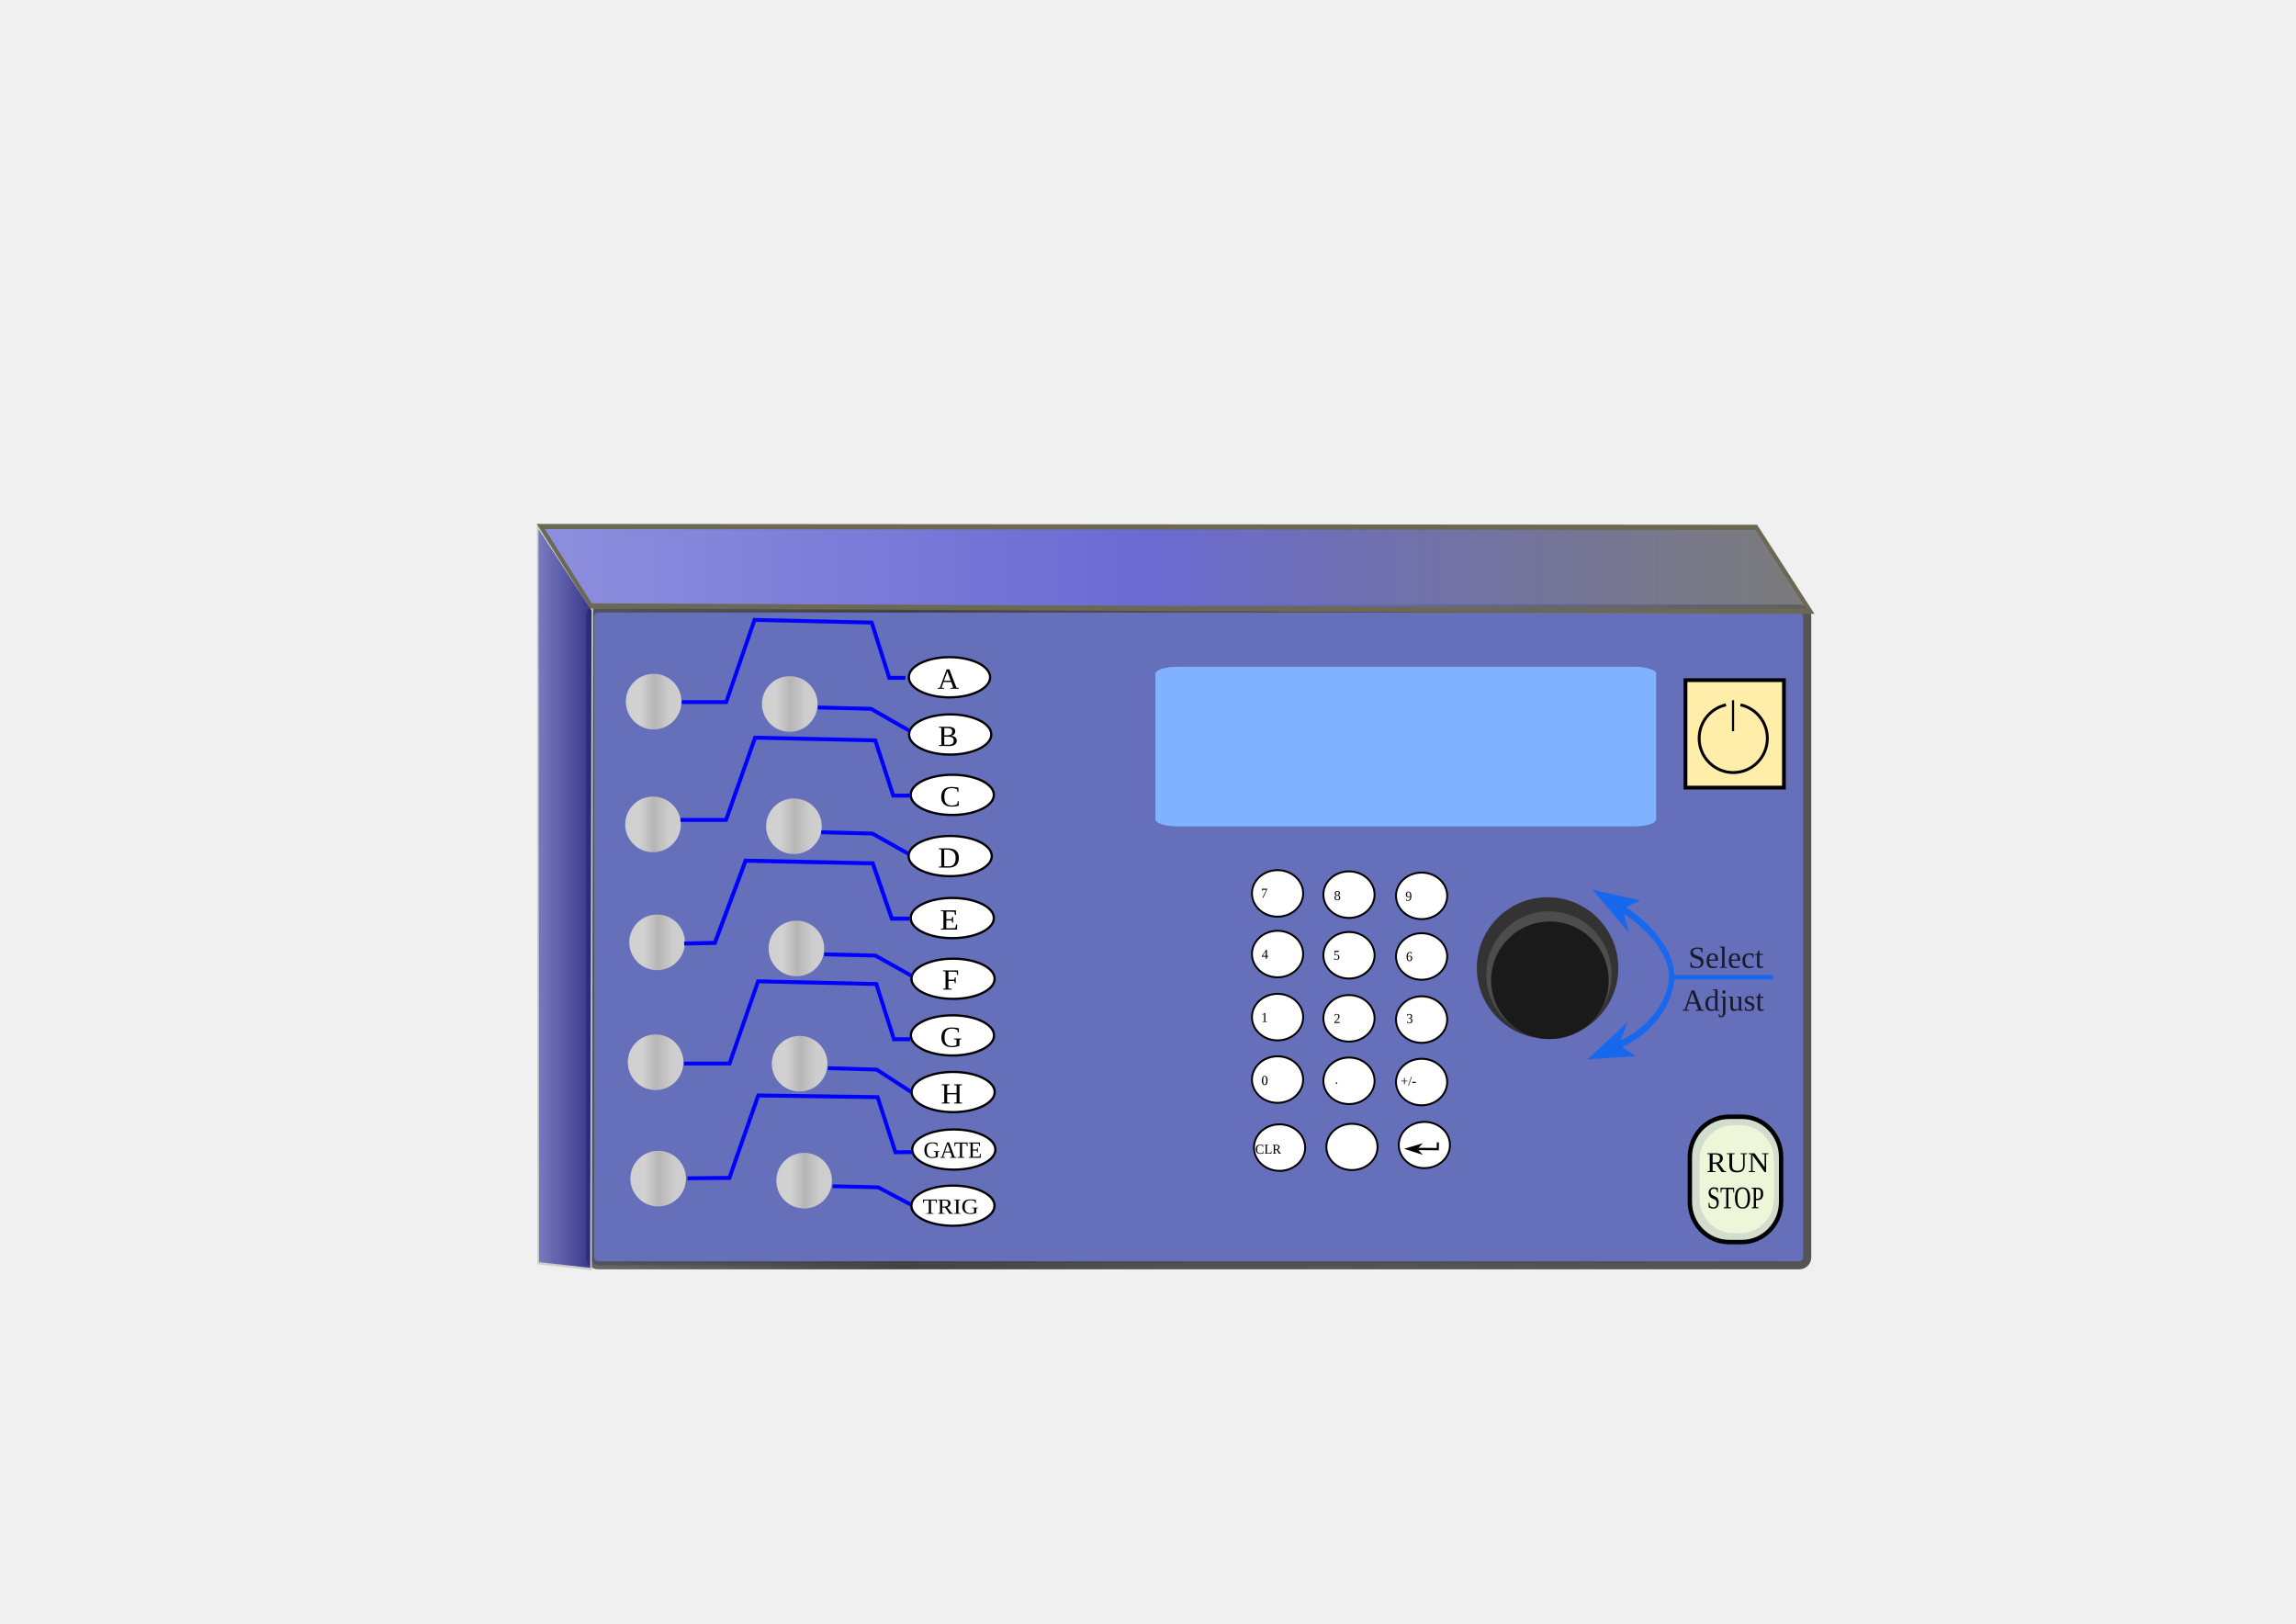
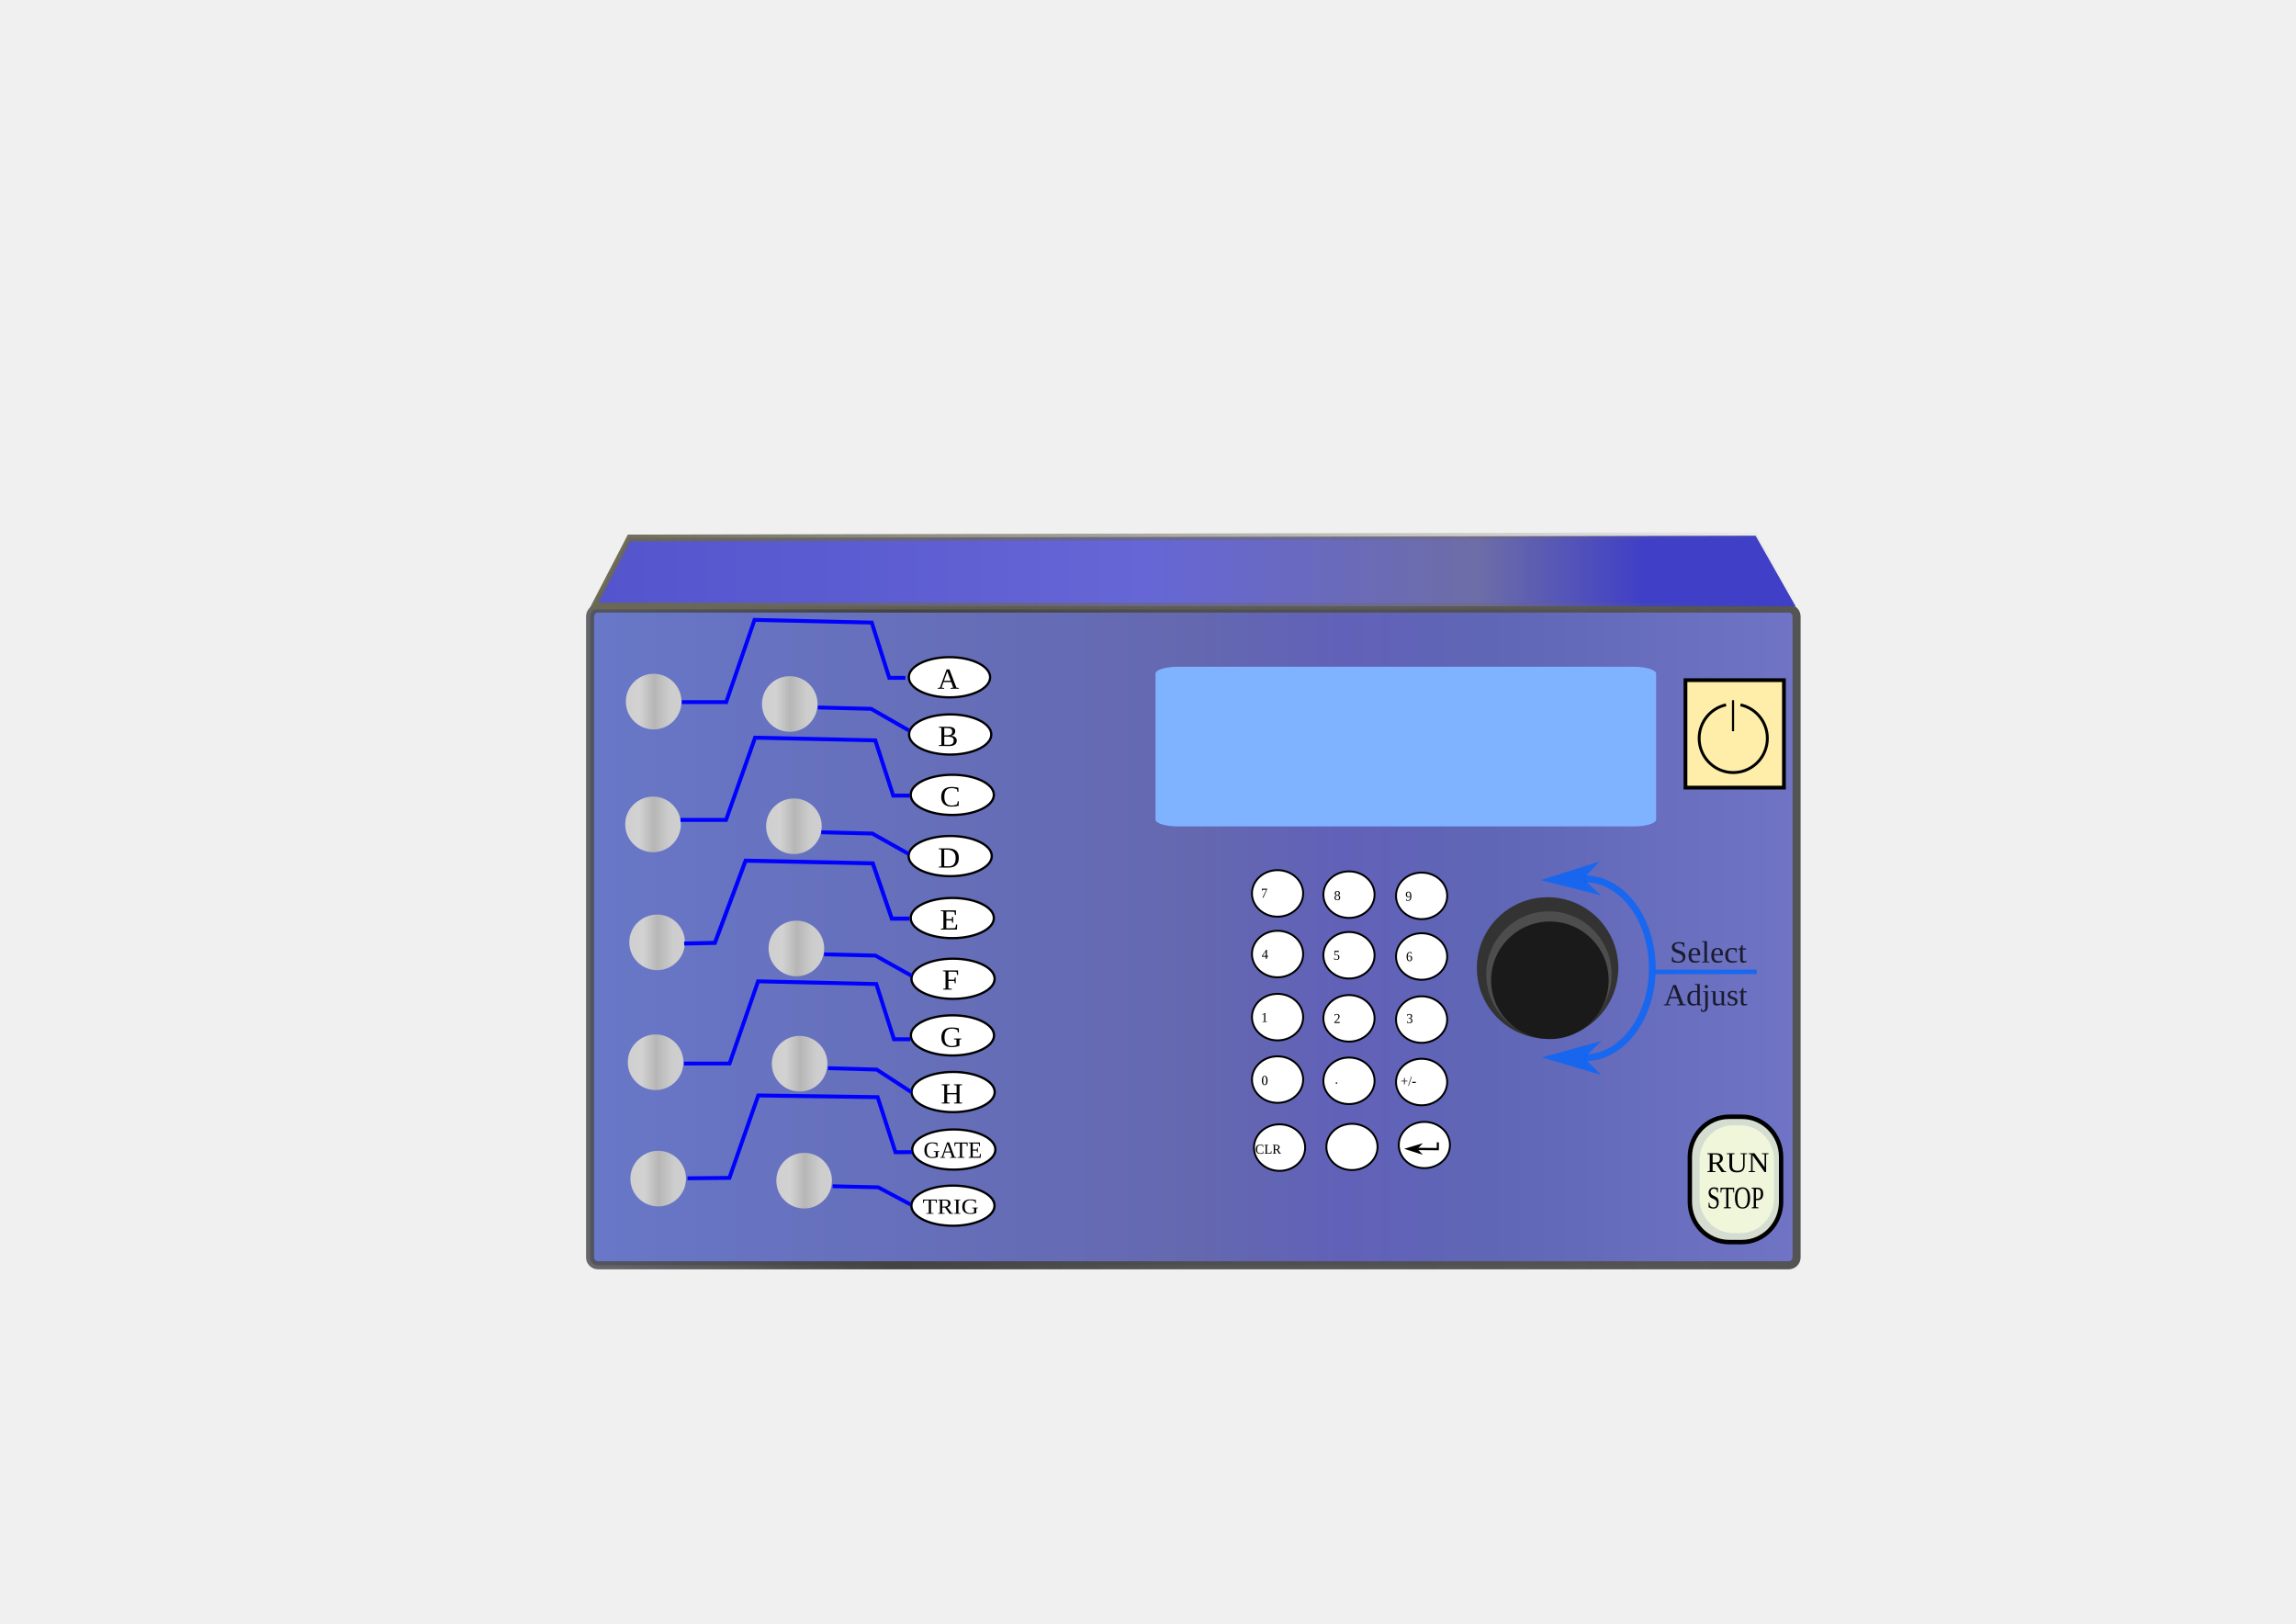
<svg xmlns="http://www.w3.org/2000/svg" xmlns:xlink="http://www.w3.org/1999/xlink" width="297mm" height="210mm" viewBox="0 0 1122.52 793.701" version="1.1" id="schematic-window" xml:space="preserve">
  <defs id="defs1">
+     <linearGradient id="linearGradient3">
+       <stop style="stop-color:#6b6854;stop-opacity:1;" offset="0" id="stop4" />
+       <stop style="stop-color:#6b6854;stop-opacity:0;" offset="1" id="stop5" />
+     </linearGradient>
+     <linearGradient id="linearGradient18">
+       <stop style="stop-color:#4558bd;stop-opacity:1;" offset="0" id="stop18" />
+       <stop style="stop-color:#40459e;stop-opacity:1;" offset="0.5" id="stop20" />
+       <stop style="stop-color:#3c3caa;stop-opacity:1;" offset="0.625" id="stop22" />
+       <stop style="stop-color:#3a43a6;stop-opacity:1;" offset="0.75" id="stop21" />
+       <stop style="stop-color:#5054ba;stop-opacity:1;" offset="1" id="stop19" />
+     </linearGradient>
    <linearGradient id="linearGradient12">
-       <stop style="stop-color:#9292df;stop-opacity:1;" offset="0" id="stop12" />
-       <stop style="stop-color:#6a6ad3;stop-opacity:1;" offset="0.5" id="stop16" />
-       <stop style="stop-color:#626262;stop-opacity:0.819;" offset="1" id="stop13" />
-     </linearGradient>
-     <linearGradient id="linearGradient10">
-       <stop style="stop-color:#9090df;stop-opacity:1;" offset="0" id="stop10" />
-       <stop style="stop-color:#6868d4;stop-opacity:0.498;" offset="0.5" id="stop17" />
-       <stop style="stop-color:#22227c;stop-opacity:0.906;" offset="1" id="stop11" />
+       <stop style="stop-color:#5050cc;stop-opacity:1;" offset="0" id="stop12" />
+       <stop style="stop-color:#6666d6;stop-opacity:1;" offset="0.5" id="stop16" />
+       <stop style="stop-color:#6d6da7;stop-opacity:1;" offset="0.75" id="stop7" />
+       <stop style="stop-color:#3f3fc7;stop-opacity:1;" offset="0.875" id="stop8" />
    </linearGradient>
    <marker style="overflow:visible" id="marker40" refX="0" refY="0" orient="auto-start-reverse" markerWidth="1" markerHeight="1" viewBox="0 0 1 1" preserveAspectRatio="xMidYMid">
      <path style="fill:context-stroke;fill-rule:evenodd;stroke:none" d="M 0,0 5,-5 -12.5,0 5,5 Z" transform="scale(-0.5)" id="path40" />
    </marker>
-     <linearGradient id="linearGradient3">
-       <stop style="stop-color:#6a6a6a;stop-opacity:1;" offset="0" id="stop4" />
-       <stop style="stop-color:#cbcbcb;stop-opacity:1;" offset="0.5" id="stop6" />
-       <stop style="stop-color:#cdcdcd;stop-opacity:0.984;" offset="1" id="stop5" />
-     </linearGradient>
    <linearGradient id="linearGradient1">
      <stop style="stop-color:#4f4f4f;stop-opacity:0.85;" offset="0" id="stop1" />
      <stop style="stop-color:#434343;stop-opacity:1;" offset="0.25" id="stop15" />
      <stop style="stop-color:#4e4e4e;stop-opacity:0.961;" offset="0.5" id="stop3" />
      <stop style="stop-color:#545454;stop-opacity:1;" offset="1" id="stop2" />
    </linearGradient>
-     <linearGradient xlink:href="#linearGradient1" id="linearGradient2" x1="348.383" y1="513.366" x2="892.011" y2="513.366" gradientUnits="userSpaceOnUse" gradientTransform="matrix(1.095116,0,0,1.123407,-91.35504,-119.2038)" />
-     <linearGradient xlink:href="#linearGradient3" id="linearGradient5" x1="165.352" y1="416.812" x2="241.933" y2="416.812" gradientUnits="userSpaceOnUse" gradientTransform="matrix(1.78555,0,0,0.9209646,-190.1428,51.42631)" />
+     <linearGradient xlink:href="#linearGradient1" id="linearGradient2" x1="348.383" y1="513.366" x2="892.011" y2="513.366" gradientUnits="userSpaceOnUse" gradientTransform="matrix(1.085571,0,0,1.123468,-88.05276,-119.2348)" />
    <linearGradient xlink:href="#linearGradient64" id="linearGradient62" x1="245.16" y1="129.553" x2="252.354" y2="129.553" gradientUnits="userSpaceOnUse" spreadMethod="repeat" gradientTransform="matrix(3.77747,0,0,3.960815,-632.9454,-182.0122)" />
    <linearGradient id="linearGradient64">
      <stop style="stop-color:#d2d2d2;stop-opacity:1;" offset="0.251" id="stop62" />
      <stop style="stop-color:#b6b6b6;stop-opacity:1;" offset="0.511" id="stop63" />
      <stop style="stop-color:#cdcdcd;stop-opacity:1;" offset="0.795" id="stop64" />
    </linearGradient>
    <linearGradient xlink:href="#linearGradient64" id="linearGradient62-3" x1="245.16" y1="129.553" x2="252.354" y2="129.553" gradientUnits="userSpaceOnUse" spreadMethod="repeat" gradientTransform="matrix(3.77747,0,0,3.960815,-558.7858,-171.0375)" />
    <linearGradient xlink:href="#linearGradient64" id="linearGradient62-1" x1="245.16" y1="129.553" x2="252.354" y2="129.553" gradientUnits="userSpaceOnUse" spreadMethod="repeat" gradientTransform="matrix(3.779528,0,0,3.779528,-563.588,-119.054)" />
    <linearGradient xlink:href="#linearGradient64" id="linearGradient62-34" x1="245.16" y1="129.553" x2="252.354" y2="129.553" gradientUnits="userSpaceOnUse" spreadMethod="repeat" gradientTransform="matrix(3.779528,0,0,3.779528,-552.0365,-85.76037)" />
    <linearGradient xlink:href="#linearGradient64" id="linearGradient62-5" x1="245.16" y1="129.553" x2="252.354" y2="129.553" gradientUnits="userSpaceOnUse" spreadMethod="repeat" gradientTransform="matrix(3.77747,0,0,3.960815,-625.2891,-172.2558)" />
    <linearGradient xlink:href="#linearGradient64" id="linearGradient62-6" x1="245.16" y1="129.553" x2="252.354" y2="129.553" gradientUnits="userSpaceOnUse" spreadMethod="repeat" gradientTransform="matrix(3.779528,0,0,3.779528,-620.9173,-86.66504)" />
    <linearGradient xlink:href="#linearGradient64" id="linearGradient62-8" x1="245.16" y1="129.553" x2="252.354" y2="129.553" gradientUnits="userSpaceOnUse" spreadMethod="repeat" gradientTransform="matrix(3.779528,0,0,3.779528,-550.8339,-26.01833)" />
    <linearGradient xlink:href="#linearGradient64" id="linearGradient62-0" x1="245.16" y1="129.553" x2="252.354" y2="129.553" gradientUnits="userSpaceOnUse" spreadMethod="repeat" gradientTransform="matrix(3.779528,0,0,3.779528,-618.9293,-29.00631)" />
    <linearGradient xlink:href="#linearGradient64" id="linearGradient62-65" x1="245.16" y1="129.553" x2="252.354" y2="129.553" gradientUnits="userSpaceOnUse" spreadMethod="repeat" gradientTransform="matrix(3.779528,0,0,3.779528,-549.2467,30.31113)" />
    <linearGradient xlink:href="#linearGradient64" id="linearGradient62-02" x1="245.16" y1="129.553" x2="252.354" y2="129.553" gradientUnits="userSpaceOnUse" spreadMethod="repeat" gradientTransform="matrix(3.779528,0,0,3.779528,-619.6595,29.60474)" />
    <linearGradient xlink:href="#linearGradient64" id="linearGradient55" gradientUnits="userSpaceOnUse" gradientTransform="matrix(3.779528,0,0,3.779528,-547.0406,87.48024)" x1="245.16" y1="129.553" x2="252.354" y2="129.553" spreadMethod="repeat" />
    <linearGradient xlink:href="#linearGradient64" id="linearGradient56" gradientUnits="userSpaceOnUse" gradientTransform="matrix(3.779528,0,0,3.779528,-618.3959,86.48024)" x1="245.16" y1="129.553" x2="252.354" y2="129.553" spreadMethod="repeat" />
-     <linearGradient xlink:href="#linearGradient10" id="linearGradient11" x1="165.352" y1="416.812" x2="241.933" y2="416.812" gradientUnits="userSpaceOnUse" gradientTransform="matrix(1.78555,0,0,0.9209646,-190.1428,51.42631)" />
-     <linearGradient xlink:href="#linearGradient12" id="linearGradient13" x1="167.562" y1="270.375" x2="1054.162" y2="270.375" gradientUnits="userSpaceOnUse" gradientTransform="matrix(0.9796648,0,0,0.9586467,4.164975,13.12209)" />
+     <linearGradient xlink:href="#linearGradient18" id="linearGradient19" x1="286.523" y1="457.984" x2="885.525" y2="457.984" gradientUnits="userSpaceOnUse" gradientTransform="matrix(0.991284,0,0,1.000054,2.50603,-0.02456756)" />
+     <linearGradient xlink:href="#linearGradient12" id="linearGradient6" gradientUnits="userSpaceOnUse" gradientTransform="matrix(0.9790276,0,0,1.642772,4.393212,-219.6404)" x1="167.562" y1="270.375" x2="1054.162" y2="270.375" />
+     <linearGradient xlink:href="#linearGradient3" id="linearGradient7" gradientUnits="userSpaceOnUse" x1="224.004" y1="328.66" x2="1022.733" y2="328.66" gradientTransform="matrix(1.002405,0,0,1.686076,1.810823,-227.9146)" />
  </defs>
-   <rect style="fill:#444fad;fill-opacity:0.798;fill-rule:evenodd;stroke:url(#linearGradient2);stroke-width:3.967;stroke-dasharray:none" id="rect1" width="595.035" height="321.01" x="288.507" y="297.479" ry="3.864" />
+   <rect style="fill:url(#linearGradient19);fill-opacity:0.798;fill-rule:evenodd;stroke:url(#linearGradient2);stroke-width:3.95;stroke-dasharray:none" id="rect1" width="589.848" height="321.027" x="288.498" y="297.471" ry="3.864" />
  <g id="g54" transform="matrix(1.000545,0,0,0.9542299,5.017997,17.68272)">
    <g id="g53" transform="matrix(0.9773982,0,0,1.000624,0.9050532,-53.43665)">
      <ellipse style="fill:#ffffff;fill-opacity:1;stroke:#000000;stroke-width:0.242;stroke-dasharray:none;stroke-opacity:1;paint-order:markers fill stroke" id="ellipse61-9" cx="179.278" cy="99.697" rx="4.407" ry="2.169" transform="matrix(4.611464,0,0,4.743589,-358.1149,-91.31441)" />
      <text xml:space="preserve" style="font-size:15.015px;line-height:0;text-align:start;writing-mode:lr-tb;direction:ltr;text-anchor:start;opacity:1;fill:#000000;fill-opacity:1;fill-rule:evenodd;stroke:none;stroke-width:0.915;stroke-dasharray:none;stroke-opacity:1" x="462.588" y="387.493" id="text53" transform="translate(1.8836073e-6)">
        <tspan id="tspan53" x="462.588" y="387.493">A</tspan>
      </text>
    </g>
    <g id="g53-8" transform="matrix(0.9887273,0,0,1.000312,-4.057192,-24.00391)">
      <ellipse style="fill:#ffffff;fill-opacity:1;stroke:#000000;stroke-width:0.242;stroke-dasharray:none;stroke-opacity:1;paint-order:markers fill stroke" id="ellipse61-9-2" cx="179.278" cy="99.697" rx="4.407" ry="2.169" transform="matrix(4.611464,0,0,4.743589,-358.1149,-91.31441)" />
      <text xml:space="preserve" style="font-size:15.015px;line-height:0;text-align:start;writing-mode:lr-tb;direction:ltr;text-anchor:start;opacity:1;fill:#000000;fill-opacity:1;fill-rule:evenodd;stroke:none;stroke-width:0.915;stroke-dasharray:none;stroke-opacity:1" x="462.588" y="387.493" id="text53-5" transform="translate(1.8836073e-6)">
        <tspan id="tspan53-4" x="462.588" y="387.493">B</tspan>
      </text>
    </g>
    <g id="g53-6" transform="translate(-8.3124,7.045323)">
      <ellipse style="fill:#ffffff;fill-opacity:1;stroke:#000000;stroke-width:0.242;stroke-dasharray:none;stroke-opacity:1;paint-order:markers fill stroke" id="ellipse61-9-3" cx="179.278" cy="99.697" rx="4.407" ry="2.169" transform="matrix(4.611464,0,0,4.743589,-358.1149,-91.31441)" />
      <text xml:space="preserve" style="font-size:15.015px;line-height:0;text-align:start;writing-mode:lr-tb;direction:ltr;text-anchor:start;opacity:1;fill:#000000;fill-opacity:1;fill-rule:evenodd;stroke:none;stroke-width:0.915;stroke-dasharray:none;stroke-opacity:1" x="462.588" y="387.493" id="text53-3" transform="translate(1.8836073e-6)">
        <tspan id="tspan53-5" x="462.588" y="387.493">C</tspan>
      </text>
    </g>
    <g id="g53-2" transform="translate(-9.335516,38.39879)">
      <ellipse style="fill:#ffffff;fill-opacity:1;stroke:#000000;stroke-width:0.242;stroke-dasharray:none;stroke-opacity:1;paint-order:markers fill stroke" id="ellipse61-9-5" cx="179.278" cy="99.697" rx="4.407" ry="2.169" transform="matrix(4.611464,0,0,4.743589,-358.1149,-91.31441)" />
      <text xml:space="preserve" style="font-size:15.015px;line-height:0;text-align:start;writing-mode:lr-tb;direction:ltr;text-anchor:start;opacity:1;fill:#000000;fill-opacity:1;fill-rule:evenodd;stroke:none;stroke-width:0.915;stroke-dasharray:none;stroke-opacity:1" x="462.588" y="387.493" id="text53-36" transform="translate(1.8836073e-6)">
        <tspan id="tspan53-1" x="462.588" y="387.493">D</tspan>
      </text>
    </g>
    <g id="g53-4" transform="translate(-8.311324,70.15285)">
      <ellipse style="fill:#ffffff;fill-opacity:1;stroke:#000000;stroke-width:0.242;stroke-dasharray:none;stroke-opacity:1;paint-order:markers fill stroke" id="ellipse61-9-6" cx="179.278" cy="99.697" rx="4.407" ry="2.169" transform="matrix(4.611464,0,0,4.743589,-358.1149,-91.31441)" />
      <text xml:space="preserve" style="font-size:15.015px;line-height:0;text-align:start;writing-mode:lr-tb;direction:ltr;text-anchor:start;opacity:1;fill:#000000;fill-opacity:1;fill-rule:evenodd;stroke:none;stroke-width:0.915;stroke-dasharray:none;stroke-opacity:1" x="462.588" y="387.493" id="text53-2" transform="translate(1.8836073e-6)">
        <tspan id="tspan53-9" x="462.588" y="387.493">E</tspan>
      </text>
    </g>
    <g id="g53-64" transform="translate(-7.275753,100.9069)">
      <ellipse style="fill:#ffffff;fill-opacity:1;stroke:#000000;stroke-width:1.134;stroke-dasharray:none;stroke-opacity:1;paint-order:markers fill stroke" id="ellipse61-9-9" cx="467.959" cy="381.953" rx="20.323" ry="10.288" />
      <text xml:space="preserve" style="font-size:15.015px;line-height:0;text-align:start;writing-mode:lr-tb;direction:ltr;text-anchor:start;opacity:1;fill:#000000;fill-opacity:1;fill-rule:evenodd;stroke:none;stroke-width:0.915;stroke-dasharray:none;stroke-opacity:1" x="462.588" y="387.493" id="text53-29" transform="translate(1.8836073e-6)">
        <tspan id="tspan53-3" x="462.588" y="387.493">F</tspan>
      </text>
    </g>
    <g id="g53-9" transform="translate(-8.228803,130.2643)">
      <ellipse style="fill:#ffffff;fill-opacity:1;stroke:#000000;stroke-width:0.242;stroke-dasharray:none;stroke-opacity:1;paint-order:markers fill stroke" id="ellipse61-9-63" cx="179.278" cy="99.697" rx="4.407" ry="2.169" transform="matrix(4.611464,0,0,4.743589,-358.1149,-91.31441)" />
      <text xml:space="preserve" style="font-size:15.015px;line-height:0;text-align:start;writing-mode:lr-tb;direction:ltr;text-anchor:start;opacity:1;fill:#000000;fill-opacity:1;fill-rule:evenodd;stroke:none;stroke-width:0.915;stroke-dasharray:none;stroke-opacity:1" x="462.588" y="387.493" id="text53-4" transform="translate(1.8836073e-6)">
        <tspan id="tspan53-2" x="462.588" y="387.493">G</tspan>
      </text>
    </g>
    <g id="g53-93" transform="translate(-9.541943,190.4597)">
      <ellipse style="fill:#ffffff;fill-opacity:1;stroke:#000000;stroke-width:1.134;stroke-dasharray:none;stroke-opacity:1;paint-order:markers fill stroke" id="ellipse61-9-0" cx="470.593" cy="379.882" rx="20.323" ry="10.288" />
      <text xml:space="preserve" style="font-size:11.565px;line-height:0;text-align:start;writing-mode:lr-tb;direction:ltr;text-anchor:start;opacity:1;fill:#000000;fill-opacity:1;fill-rule:evenodd;stroke:none;stroke-width:0.704;stroke-dasharray:none;stroke-opacity:1" x="470.827" y="371.824" id="text53-77" transform="scale(0.9680028,1.033055)">
        <tspan id="tspan53-8" x="470.827" y="371.824" style="stroke-width:0.704">GATE</tspan>
      </text>
    </g>
    <g id="g53-93-6" transform="translate(-9.960926,219.2147)">
      <ellipse style="fill:#ffffff;fill-opacity:1;stroke:#000000;stroke-width:1.134;stroke-dasharray:none;stroke-opacity:1;paint-order:markers fill stroke" id="ellipse61-9-0-1" cx="470.593" cy="379.882" rx="20.323" ry="10.288" />
      <text xml:space="preserve" style="font-size:11.437px;line-height:0;text-align:start;writing-mode:lr-tb;direction:ltr;text-anchor:start;opacity:1;fill:#000000;fill-opacity:1;fill-rule:evenodd;stroke:none;stroke-width:0.697;stroke-dasharray:none;stroke-opacity:1" x="444.182" y="394.045" id="text53-77-1" transform="scale(1.026053,0.9746086)">
        <tspan id="tspan53-8-1" x="444.182" y="394.045" style="stroke-width:0.697">TRIG</tspan>
      </text>
    </g>
    <g id="g53-81" transform="translate(-7.899621,159.2731)">
      <ellipse style="fill:#ffffff;fill-opacity:1;stroke:#000000;stroke-width:0.242;stroke-dasharray:none;stroke-opacity:1;paint-order:markers fill stroke" id="ellipse61-9-25" cx="179.278" cy="99.697" rx="4.407" ry="2.169" transform="matrix(4.611464,0,0,4.743589,-358.1149,-91.31441)" />
      <text xml:space="preserve" style="font-size:15.015px;line-height:0;text-align:start;writing-mode:lr-tb;direction:ltr;text-anchor:start;opacity:1;fill:#000000;fill-opacity:1;fill-rule:evenodd;stroke:none;stroke-width:0.915;stroke-dasharray:none;stroke-opacity:1" x="462.588" y="387.493" id="text53-7" transform="translate(1.8836073e-6)">
        <tspan id="tspan53-44" x="462.588" y="387.493">H</tspan>
      </text>
    </g>
    <ellipse style="fill:url(#linearGradient62-3);fill-opacity:1;stroke:none;stroke-width:0.774;stroke-dasharray:none;stroke-opacity:1;paint-order:markers fill stroke" id="path61-5" cx="380.885" cy="342.098" rx="13.587" ry="14.247" />
    <ellipse style="fill:url(#linearGradient62-5);fill-opacity:1;stroke:none;stroke-width:0.774;stroke-dasharray:none;stroke-opacity:1;paint-order:markers fill stroke" id="path61" cx="314.382" cy="340.879" rx="13.587" ry="14.247" />
  </g>
  <g id="layer1">
    <g id="g105" transform="matrix(0.7499625,0,0,1.098761,108.0079,-70.55813)" style="stroke:#e3e2db;stroke-opacity:1">
-       <path style="fill:url(#linearGradient11);fill-opacity:1;fill-rule:evenodd;stroke:url(#linearGradient5);stroke-width:1.034" d="m 206.508,298.395 0.369,327.789 34.367,2.613 0.871,-293.305 z" id="path1" />
-       <path style="stroke:#6b6854;stroke-opacity:1;fill:url(#linearGradient13);fill-opacity:1;stroke-width:2.299;paint-order:fill markers stroke" d="m 208.532,298.446 32.723,35.312 794.951,2.423 -35.263,-37.368 z" id="path18" transform="translate(3.3878511e-6)" />
+       <path style="fill:url(#linearGradient6);fill-opacity:1;stroke:url(#linearGradient7);stroke-width:3.009;stroke-opacity:1;paint-order:fill markers stroke" d="m 266.006,303.557 -22.986,30.272 783.564,0.136 -26.109,-31.427 z" id="path18-8-1" />
    </g>
    <path d="m 575.793,325.935 c -6.024,0 -10.874,1.516 -10.874,3.398 v 71.232 c 0,1.882 4.85,3.398 10.874,3.398 h 223.021 c 6.024,0 10.874,-1.516 10.874,-3.398 v -71.232 c 0,-1.882 -4.85,-3.398 -10.874,-3.398 z" style="fill:#80b3ff;stroke-width:0.523;paint-order:markers fill stroke" id="path6" />
    <g id="g66" transform="matrix(4.611464,0,0,4.74359,-358.1149,-91.31441)">
      <ellipse style="opacity:1;fill:#ffffff;fill-opacity:1;stroke:#000000;stroke-width:0.2;stroke-dasharray:none;stroke-opacity:1;paint-order:markers fill stroke" id="ellipse50" cx="213.103" cy="124.063" rx="2.713" ry="2.398" />
      <ellipse style="opacity:1;fill:#ffffff;fill-opacity:1;stroke:#000000;stroke-width:0.2;stroke-dasharray:none;stroke-opacity:1;paint-order:markers fill stroke" id="ellipse51" cx="220.675" cy="124.189" rx="2.713" ry="2.398" />
      <ellipse style="opacity:1;fill:#ffffff;fill-opacity:1;stroke:#000000;stroke-width:0.2;stroke-dasharray:none;stroke-opacity:1;paint-order:markers fill stroke" id="ellipse52" cx="228.374" cy="124.315" rx="2.713" ry="2.398" />
      <ellipse style="opacity:1;fill:#ffffff;fill-opacity:1;stroke:#000000;stroke-width:0.2;stroke-dasharray:none;stroke-opacity:1;paint-order:markers fill stroke" id="ellipse53" cx="213.103" cy="130.499" rx="2.713" ry="2.398" />
      <ellipse style="opacity:1;fill:#ffffff;fill-opacity:1;stroke:#000000;stroke-width:0.2;stroke-dasharray:none;stroke-opacity:1;paint-order:markers fill stroke" id="ellipse54" cx="220.675" cy="130.626" rx="2.713" ry="2.398" />
      <ellipse style="opacity:1;fill:#ffffff;fill-opacity:1;stroke:#000000;stroke-width:0.2;stroke-dasharray:none;stroke-opacity:1;paint-order:markers fill stroke" id="ellipse55" cx="228.374" cy="130.752" rx="2.713" ry="2.398" />
      <ellipse style="opacity:1;fill:#ffffff;fill-opacity:1;stroke:#000000;stroke-width:0.2;stroke-dasharray:none;stroke-opacity:1;paint-order:markers fill stroke" id="ellipse56" cx="213.103" cy="117.563" rx="2.713" ry="2.398" />
      <ellipse style="opacity:1;fill:#ffffff;fill-opacity:1;stroke:#000000;stroke-width:0.2;stroke-dasharray:none;stroke-opacity:1;paint-order:markers fill stroke" id="ellipse57" cx="220.675" cy="117.689" rx="2.713" ry="2.398" />
      <ellipse style="opacity:1;fill:#ffffff;fill-opacity:1;stroke:#000000;stroke-width:0.2;stroke-dasharray:none;stroke-opacity:1;paint-order:markers fill stroke" id="ellipse58" cx="228.374" cy="117.815" rx="2.713" ry="2.398" />
      <ellipse style="opacity:1;fill:#ffffff;fill-opacity:1;stroke:#000000;stroke-width:0.2;stroke-dasharray:none;stroke-opacity:1;paint-order:markers fill stroke" id="ellipse59" cx="213.103" cy="111.316" rx="2.713" ry="2.398" />
      <ellipse style="opacity:1;fill:#ffffff;fill-opacity:1;stroke:#000000;stroke-width:0.2;stroke-dasharray:none;stroke-opacity:1;paint-order:markers fill stroke" id="ellipse60" cx="220.675" cy="111.442" rx="2.713" ry="2.398" />
      <ellipse style="opacity:1;fill:#ffffff;fill-opacity:1;stroke:#000000;stroke-width:0.2;stroke-dasharray:none;stroke-opacity:1;paint-order:markers fill stroke" id="ellipse61" cx="228.374" cy="111.568" rx="2.713" ry="2.398" />
      <ellipse style="fill:#ffffff;fill-opacity:1;stroke:#000000;stroke-width:0.2;stroke-dasharray:none;stroke-opacity:1;paint-order:markers fill stroke" id="ellipse61-6" cx="213.315" cy="137.507" rx="2.713" ry="2.398" />
      <text xml:space="preserve" style="font-size:1.411px;text-align:center;writing-mode:lr-tb;direction:ltr;text-anchor:middle;fill:#000000;fill-opacity:1;stroke:none;stroke-width:0.2;stroke-dasharray:none;stroke-opacity:1;paint-order:markers fill stroke" x="213.343" y="138.14" id="text84-2">
        <tspan id="tspan84-9" style="stroke-width:0.2" x="213.343" y="138.14">CLR</tspan>
      </text>
      <g id="g1" transform="translate(-7.522351,26.07329)">
        <text xml:space="preserve" style="font-size:1.411px;text-align:center;writing-mode:lr-tb;direction:ltr;text-anchor:middle;opacity:1;fill:#000000;fill-opacity:1;stroke:none;stroke-width:0.2;stroke-dasharray:none;stroke-opacity:1;paint-order:markers fill stroke" x="228.238" y="112.067" id="text84-9">
          <tspan id="tspan84-8" style="stroke-width:0.2" x="228.238" y="112.067">9</tspan>
        </text>
      </g>
      <ellipse style="fill:#ffffff;fill-opacity:1;stroke:#000000;stroke-width:0.932;stroke-dasharray:none;stroke-opacity:1;paint-order:markers fill stroke" id="ellipse61-1" cx="660.975" cy="560.638" rx="12.514" ry="11.303" transform="matrix(0.2168509,0,0,0.2108108,77.65752,19.25007)" />
      <ellipse style="fill:#ffffff;fill-opacity:1;stroke:#000000;stroke-width:0.932;stroke-dasharray:none;stroke-opacity:1;paint-order:markers fill stroke" id="ellipse61-63" cx="696.372" cy="559.706" rx="12.514" ry="11.303" transform="matrix(0.2168509,0,0,0.2108108,77.65752,19.25007)" />
      <text xml:space="preserve" style="font-size:1.411px;text-align:center;writing-mode:lr-tb;direction:ltr;text-anchor:middle;opacity:1;fill:#000000;fill-opacity:1;stroke:none;stroke-width:0.2;stroke-dasharray:none;stroke-opacity:1;paint-order:markers fill stroke" x="212.978" y="131.053" id="text73">
        <tspan id="tspan73" style="stroke-width:0.2" x="212.978" y="131.053">0</tspan>
      </text>
      <text xml:space="preserve" style="font-size:1.411px;text-align:center;writing-mode:lr-tb;direction:ltr;text-anchor:middle;opacity:1;fill:#000000;fill-opacity:1;stroke:none;stroke-width:0.2;stroke-dasharray:none;stroke-opacity:1;paint-order:markers fill stroke" x="220.586" y="130.919" id="text74">
        <tspan id="tspan74" style="stroke-width:0.2" x="220.586" y="130.919">.</tspan>
      </text>
      <text xml:space="preserve" style="font-size:1.411px;text-align:center;writing-mode:lr-tb;direction:ltr;text-anchor:middle;opacity:1;fill:#000000;fill-opacity:1;stroke:none;stroke-width:0.2;stroke-dasharray:none;stroke-opacity:1;paint-order:markers fill stroke" x="228.216" y="131.12" id="text75">
        <tspan id="tspan75" style="stroke-width:0.2" x="228.216" y="131.12">+/-</tspan>
      </text>
      <text xml:space="preserve" style="font-size:1.411px;text-align:center;writing-mode:lr-tb;direction:ltr;text-anchor:middle;opacity:1;fill:#000000;fill-opacity:1;stroke:none;stroke-width:0.2;stroke-dasharray:none;stroke-opacity:1;paint-order:markers fill stroke" x="212.956" y="124.561" id="text76">
        <tspan id="tspan76" style="stroke-width:0.2" x="212.956" y="124.561">1</tspan>
      </text>
      <text xml:space="preserve" style="font-size:1.411px;text-align:center;writing-mode:lr-tb;direction:ltr;text-anchor:middle;opacity:1;fill:#000000;fill-opacity:1;stroke:none;stroke-width:0.2;stroke-dasharray:none;stroke-opacity:1;paint-order:markers fill stroke" x="220.653" y="124.672" id="text77">
        <tspan id="tspan77" style="stroke-width:0.2" x="220.653" y="124.672">2</tspan>
      </text>
      <text xml:space="preserve" style="font-size:1.411px;text-align:center;writing-mode:lr-tb;direction:ltr;text-anchor:middle;opacity:1;fill:#000000;fill-opacity:1;stroke:none;stroke-width:0.2;stroke-dasharray:none;stroke-opacity:1;paint-order:markers fill stroke" x="228.35" y="124.672" id="text78">
        <tspan id="tspan78" style="stroke-width:0.2" x="228.35" y="124.672">3</tspan>
      </text>
      <text xml:space="preserve" style="font-size:1.411px;text-align:center;writing-mode:lr-tb;direction:ltr;text-anchor:middle;opacity:1;fill:#000000;fill-opacity:1;stroke:none;stroke-width:0.2;stroke-dasharray:none;stroke-opacity:1;paint-order:markers fill stroke" x="213" y="118.046" id="text79">
        <tspan id="tspan79" style="stroke-width:0.2" x="213" y="118.046">4</tspan>
      </text>
      <text xml:space="preserve" style="font-size:1.411px;text-align:center;writing-mode:lr-tb;direction:ltr;text-anchor:middle;opacity:1;fill:#000000;fill-opacity:1;stroke:none;stroke-width:0.2;stroke-dasharray:none;stroke-opacity:1;paint-order:markers fill stroke" x="220.608" y="118.157" id="text80">
        <tspan id="tspan80" style="stroke-width:0.2" x="220.608" y="118.157">5</tspan>
      </text>
      <text xml:space="preserve" style="font-size:1.411px;text-align:center;writing-mode:lr-tb;direction:ltr;text-anchor:middle;opacity:1;fill:#000000;fill-opacity:1;stroke:none;stroke-width:0.2;stroke-dasharray:none;stroke-opacity:1;paint-order:markers fill stroke" x="228.305" y="118.291" id="text81">
        <tspan id="tspan81" style="stroke-width:0.2" x="228.305" y="118.291">6</tspan>
      </text>
      <text xml:space="preserve" style="font-size:1.411px;text-align:center;writing-mode:lr-tb;direction:ltr;text-anchor:middle;opacity:1;fill:#000000;fill-opacity:1;stroke:none;stroke-width:0.2;stroke-dasharray:none;stroke-opacity:1;paint-order:markers fill stroke" x="212.933" y="111.754" id="text82">
        <tspan id="tspan82" style="stroke-width:0.2" x="212.933" y="111.754">7</tspan>
      </text>
      <text xml:space="preserve" style="font-size:1.411px;text-align:center;writing-mode:lr-tb;direction:ltr;text-anchor:middle;opacity:1;fill:#000000;fill-opacity:1;stroke:none;stroke-width:0.2;stroke-dasharray:none;stroke-opacity:1;paint-order:markers fill stroke" x="220.675" y="112" id="text83">
        <tspan id="tspan83" style="stroke-width:0.2" x="220.675" y="112">8</tspan>
      </text>
      <text xml:space="preserve" style="font-size:1.411px;text-align:center;writing-mode:lr-tb;direction:ltr;text-anchor:middle;opacity:1;fill:#000000;fill-opacity:1;stroke:none;stroke-width:0.2;stroke-dasharray:none;stroke-opacity:1;paint-order:markers fill stroke" x="228.238" y="112.067" id="text84">
        <tspan id="tspan84" style="stroke-width:0.2" x="228.238" y="112.067">9</tspan>
      </text>
      <g id="g1-6" transform="matrix(0.8012851,0,0,0.8478343,46.5456,42.76151)" style="stroke:#000000">
        <path style="fill:none;fill-opacity:0.761;fill-rule:evenodd;stroke:#000000;stroke-width:0.283;stroke-dasharray:none;stroke-opacity:1;marker-start:url(#marker40)" d="m 226.375,111.916 2.689,0.021 0.007,-0.823" id="path45" />
      </g>
      <g id="g52">
        <rect style="fill:#f9f9f9;fill-opacity:0.761;fill-rule:evenodd;stroke:none;stroke-width:0.386;stroke-dasharray:none;stroke-opacity:1" id="rect45" width="7.896" height="11.113" x="257.844" y="135.207" ry="3.577" />
        <rect style="fill:#f6ffd5;fill-opacity:0.761;fill-rule:evenodd;stroke:#000000;stroke-width:0.461;stroke-dasharray:none;stroke-opacity:1" id="rect45-8" width="9.679" height="12.914" x="256.812" y="134.331" ry="4.157" />
        <text xml:space="preserve" style="font-size:3.059px;line-height:0;text-align:start;writing-mode:lr-tb;direction:ltr;text-anchor:start;fill:#000000;fill-opacity:1;fill-rule:evenodd;stroke:none;stroke-width:0.19;stroke-dasharray:none;stroke-opacity:1" x="250.779" y="144.381" id="text45" transform="scale(1.031068,0.969868)">
          <tspan id="tspan45" style="fill:#000000;fill-opacity:1;stroke:none;stroke-width:0.19;stroke-dasharray:none;stroke-opacity:1" x="250.779" y="144.381">RUN</tspan>
        </text>
        <text xml:space="preserve" style="font-size:2.836px;line-height:0;text-align:start;writing-mode:lr-tb;direction:ltr;text-anchor:start;fill:#000000;fill-opacity:1;fill-rule:evenodd;stroke:none;stroke-width:0.176;stroke-dasharray:none;stroke-opacity:1" x="294.597" y="126.211" id="text46" transform="scale(0.8779424,1.139027)">
          <tspan id="tspan46" style="fill:#000000;fill-opacity:1;stroke:none;stroke-width:0.176;stroke-opacity:1" x="294.597" y="126.211">STOP</tspan>
        </text>
      </g>
    </g>
    <g id="g40" transform="translate(-39.68718,-84.28401)">
      <circle style="fill:#333333;fill-opacity:1;stroke:none;stroke-width:0.91;stroke-dasharray:none;stroke-opacity:1;paint-order:markers fill stroke" id="circle64" cx="796.303" cy="557.452" r="34.583" />
      <ellipse style="fill:#4d4d4d;fill-opacity:1;stroke:none;stroke-width:0.809;stroke-dasharray:none;stroke-opacity:1;paint-order:markers fill stroke" id="circle65" cx="796.957" cy="560.649" rx="30.648" ry="30.886" />
      <circle style="fill:#1a1a1a;fill-opacity:1;stroke:none;stroke-width:0.756;stroke-dasharray:none;stroke-opacity:1;paint-order:markers fill stroke" id="path64" cx="797.432" cy="563.475" r="28.74" />
-     </g>
-     <g id="g43" transform="translate(0.9880831,-79.78598)">
+       <path style="fill:none;fill-opacity:1;stroke:#0066ff;stroke-width:3.322;stroke-dasharray:none;stroke-opacity:0.76;marker-start:url(#marker40);marker-end:url(#marker40);paint-order:markers fill stroke" id="circle64-7" d="m -513.949,813.737 a 43.738,33 0 0 1 -21.39,29.107 43.738,33 0 0 1 -44.111,0.249 43.738,33 0 0 1 -21.964,-28.863" transform="matrix(-4.383694e-5,-1,1,-7.7009107e-5,0,0)" />
+     </g>
+     <g id="g43" transform="matrix(1.025002,0,0,1,-28.67221,-82.42087)">
      <rect style="fill:#0066ff;fill-opacity:0.761;fill-rule:evenodd;stroke:none;stroke-width:4.208;stroke-dasharray:none" id="rect42" width="48.442" height="2.212" x="817.456" y="556.382" />
      <text xml:space="preserve" style="font-size:15.015px;line-height:0;text-align:start;writing-mode:lr-tb;direction:ltr;text-anchor:start;fill:#0066ff;fill-opacity:0.761;fill-rule:evenodd;stroke:none;stroke-width:3.024;stroke-dasharray:none" x="824.443" y="552.889" id="text42">
        <tspan id="tspan42" x="824.443" y="552.889" style="fill:#000000">Select</tspan>
      </text>
      <text xml:space="preserve" style="font-size:15.015px;line-height:0;text-align:start;writing-mode:lr-tb;direction:ltr;text-anchor:start;fill:#000000;fill-opacity:0.761;fill-rule:evenodd;stroke:none;stroke-width:1.89;stroke-dasharray:none" x="821.415" y="573.849" id="text43">
        <tspan id="tspan43" x="821.415" y="573.849">Adjust</tspan>
      </text>
-       <path style="fill:none;fill-opacity:0.798;fill-rule:evenodd;stroke:#0066ff;stroke-width:2.688;stroke-dasharray:none;stroke-opacity:0.76;marker-start:url(#marker40);marker-end:url(#marker40)" d="m 891.562,503.04 c 14.402,6.839 25.201,16.957 24.702,25.803 -0.499,8.846 -9.509,19.427 -26.487,25.202" id="path20" transform="matrix(0.9706239,0,0,1.303531,-73.06758,-131.621)" />
    </g>
    <g id="g47" transform="translate(-12.57625,-3.726295)" style="fill:#eef4d7">
      <rect style="opacity:1;fill:#ffeeaa;fill-opacity:1;fill-rule:evenodd;stroke:#000000;stroke-width:1.838;stroke-dasharray:none;stroke-opacity:1" id="rect47" width="48.137" height="52.527" x="836.608" y="336.201" />
      <g id="g51" transform="matrix(0.3943578,0,0,0.3963453,531.8543,315.3637)">
        <path style="opacity:1;fill:none;fill-opacity:1;fill-rule:evenodd;stroke:#000000;stroke-width:3.565;stroke-dasharray:none;stroke-opacity:1" id="path50" d="m 840.984,83.027 a 42.266,42.235 0 0 1 33.067,45.772 42.266,42.235 0 0 1 -42.016,37.738 42.266,42.235 0 0 1 -42.033,-37.72 42.266,42.235 0 0 1 33.047,-45.787" />
        <rect style="opacity:1;fill:#000000;fill-opacity:1;fill-rule:evenodd;stroke:none;stroke-width:1.89;stroke-dasharray:none;stroke-opacity:1" id="rect51" width="2.635" height="38.206" x="830.425" y="77.321" />
      </g>
    </g>
    <text xml:space="preserve" style="font-size:15.015px;line-height:0;text-align:start;writing-mode:lr-tb;direction:ltr;text-anchor:start;opacity:1;fill:#eef4d7;fill-opacity:1;fill-rule:evenodd;stroke:none;stroke-width:1.89;stroke-dasharray:none;stroke-opacity:1" x="835.918" y="354.887" id="text47">
      <tspan id="tspan47" x="835.918" y="354.887" />
    </text>
  </g>
  <circle style="fill:url(#linearGradient62-34);fill-opacity:1;stroke:none;stroke-width:0.756;stroke-dasharray:none;stroke-opacity:1;paint-order:markers fill stroke" id="path61-0" cx="388.146" cy="403.888" r="13.595" />
  <circle style="fill:url(#linearGradient62-6);fill-opacity:1;stroke:none;stroke-width:0.756;stroke-dasharray:none;stroke-opacity:1;paint-order:markers fill stroke" id="path61-3" cx="319.265" cy="402.984" r="13.595" />
  <circle style="fill:url(#linearGradient62-65);fill-opacity:1;stroke:none;stroke-width:0.756;stroke-dasharray:none;stroke-opacity:1;paint-order:markers fill stroke" id="path61-9" cx="390.936" cy="519.96" r="13.595" />
  <circle style="fill:url(#linearGradient55);fill-opacity:1;stroke:none;stroke-width:0.756;stroke-dasharray:none;stroke-opacity:1;paint-order:markers fill stroke" id="path61-9-0" cx="393.142" cy="577.129" r="13.595" />
  <circle style="fill:url(#linearGradient56);fill-opacity:1;stroke:none;stroke-width:0.756;stroke-dasharray:none;stroke-opacity:1;paint-order:markers fill stroke" id="path61-9-5" cx="321.787" cy="576.129" r="13.595" />
  <circle style="fill:url(#linearGradient62-02);fill-opacity:1;stroke:none;stroke-width:0.756;stroke-dasharray:none;stroke-opacity:1;paint-order:markers fill stroke" id="path61-55" cx="320.523" cy="519.253" r="13.595" />
  <circle style="fill:url(#linearGradient62-8);fill-opacity:1;stroke:none;stroke-width:0.756;stroke-dasharray:none;stroke-opacity:1;paint-order:markers fill stroke" id="path61-06" cx="389.349" cy="463.63" r="13.595" />
  <circle style="fill:url(#linearGradient62-0);fill-opacity:1;stroke:none;stroke-width:0.756;stroke-dasharray:none;stroke-opacity:1;paint-order:markers fill stroke" id="path61-4" cx="321.253" cy="460.642" r="13.595" />
  <g id="g56" style="fill:none;stroke:#0000ff;stroke-opacity:1;stroke-width:1.89;stroke-dasharray:none">
    <path style="fill:none;fill-opacity:1;fill-rule:evenodd;stroke:#0000ff;stroke-width:1.89;stroke-dasharray:none;stroke-opacity:1" d="m 402.899,466.488 25.074,0.62 17.774,9.924" id="path56-7" />
    <path style="fill:none;fill-opacity:1;fill-rule:evenodd;stroke:#0000ff;stroke-width:1.867;stroke-dasharray:none;stroke-opacity:1" d="m 407.062,579.853 22.301,0.526 15.809,8.413" id="path56-5" />
    <path style="fill:none;fill-opacity:1;fill-rule:evenodd;stroke:#0000ff;stroke-width:1.89;stroke-dasharray:none;stroke-opacity:1" d="m 401.53,406.83 24.937,0.62 17.677,9.925" id="path56-9" />
    <path style="fill:none;fill-opacity:1;fill-rule:evenodd;stroke:#0000ff;stroke-width:1.89;stroke-dasharray:none;stroke-opacity:1" d="m 404.778,522.148 23.835,0.686 16.895,10.973" id="path56-0" />
    <path style="opacity:1;fill:none;fill-opacity:1;fill-rule:evenodd;stroke:#0000ff;stroke-width:1.89;stroke-dasharray:none;stroke-opacity:1" d="m 399.844,345.829 26.02,0.659 18.444,10.54" id="path56" />
  </g>
  <path style="fill:none;fill-opacity:1;fill-rule:evenodd;stroke:#0000ff;stroke-width:1.907;stroke-dasharray:none;stroke-opacity:1" d="m 336.127,575.963 20.492,-0.185 14.088,-40.298 58.365,0.829 8.721,26.933 8.05,-0.067" id="path57-3" />
  <g id="g57">
    <path style="opacity:1;fill:none;fill-opacity:1;fill-rule:evenodd;stroke:#0000ff;stroke-width:1.89;stroke-dasharray:none;stroke-opacity:1" d="m 333.313,343.194 h 21.738 l 13.833,-40.182 57.309,1.317 8.563,27.008 h 7.905" id="path57" />
    <path style="fill:none;fill-opacity:1;fill-rule:evenodd;stroke:#0000ff;stroke-width:1.914;stroke-dasharray:none;stroke-opacity:1" d="m 332.674,400.772 h 22.293 l 14.187,-40.182 58.774,1.317 8.782,27.008 h 8.107" id="path57-6" />
    <path style="fill:none;fill-opacity:1;fill-rule:evenodd;stroke:#0000ff;stroke-width:1.969;stroke-dasharray:none;stroke-opacity:1" d="m 334.482,461.225 15.026,-0.329 15.012,-40.182 62.191,1.317 9.293,27.008 h 8.578" id="path57-7" />
    <path style="fill:none;fill-opacity:1;fill-rule:evenodd;stroke:#0000ff;stroke-width:1.898;stroke-dasharray:none;stroke-opacity:1" d="m 334.423,519.869 22.252,0 13.951,-40.182 57.797,1.317 8.636,27.008 h 7.972" id="path57-72" />
  </g>
</svg>
